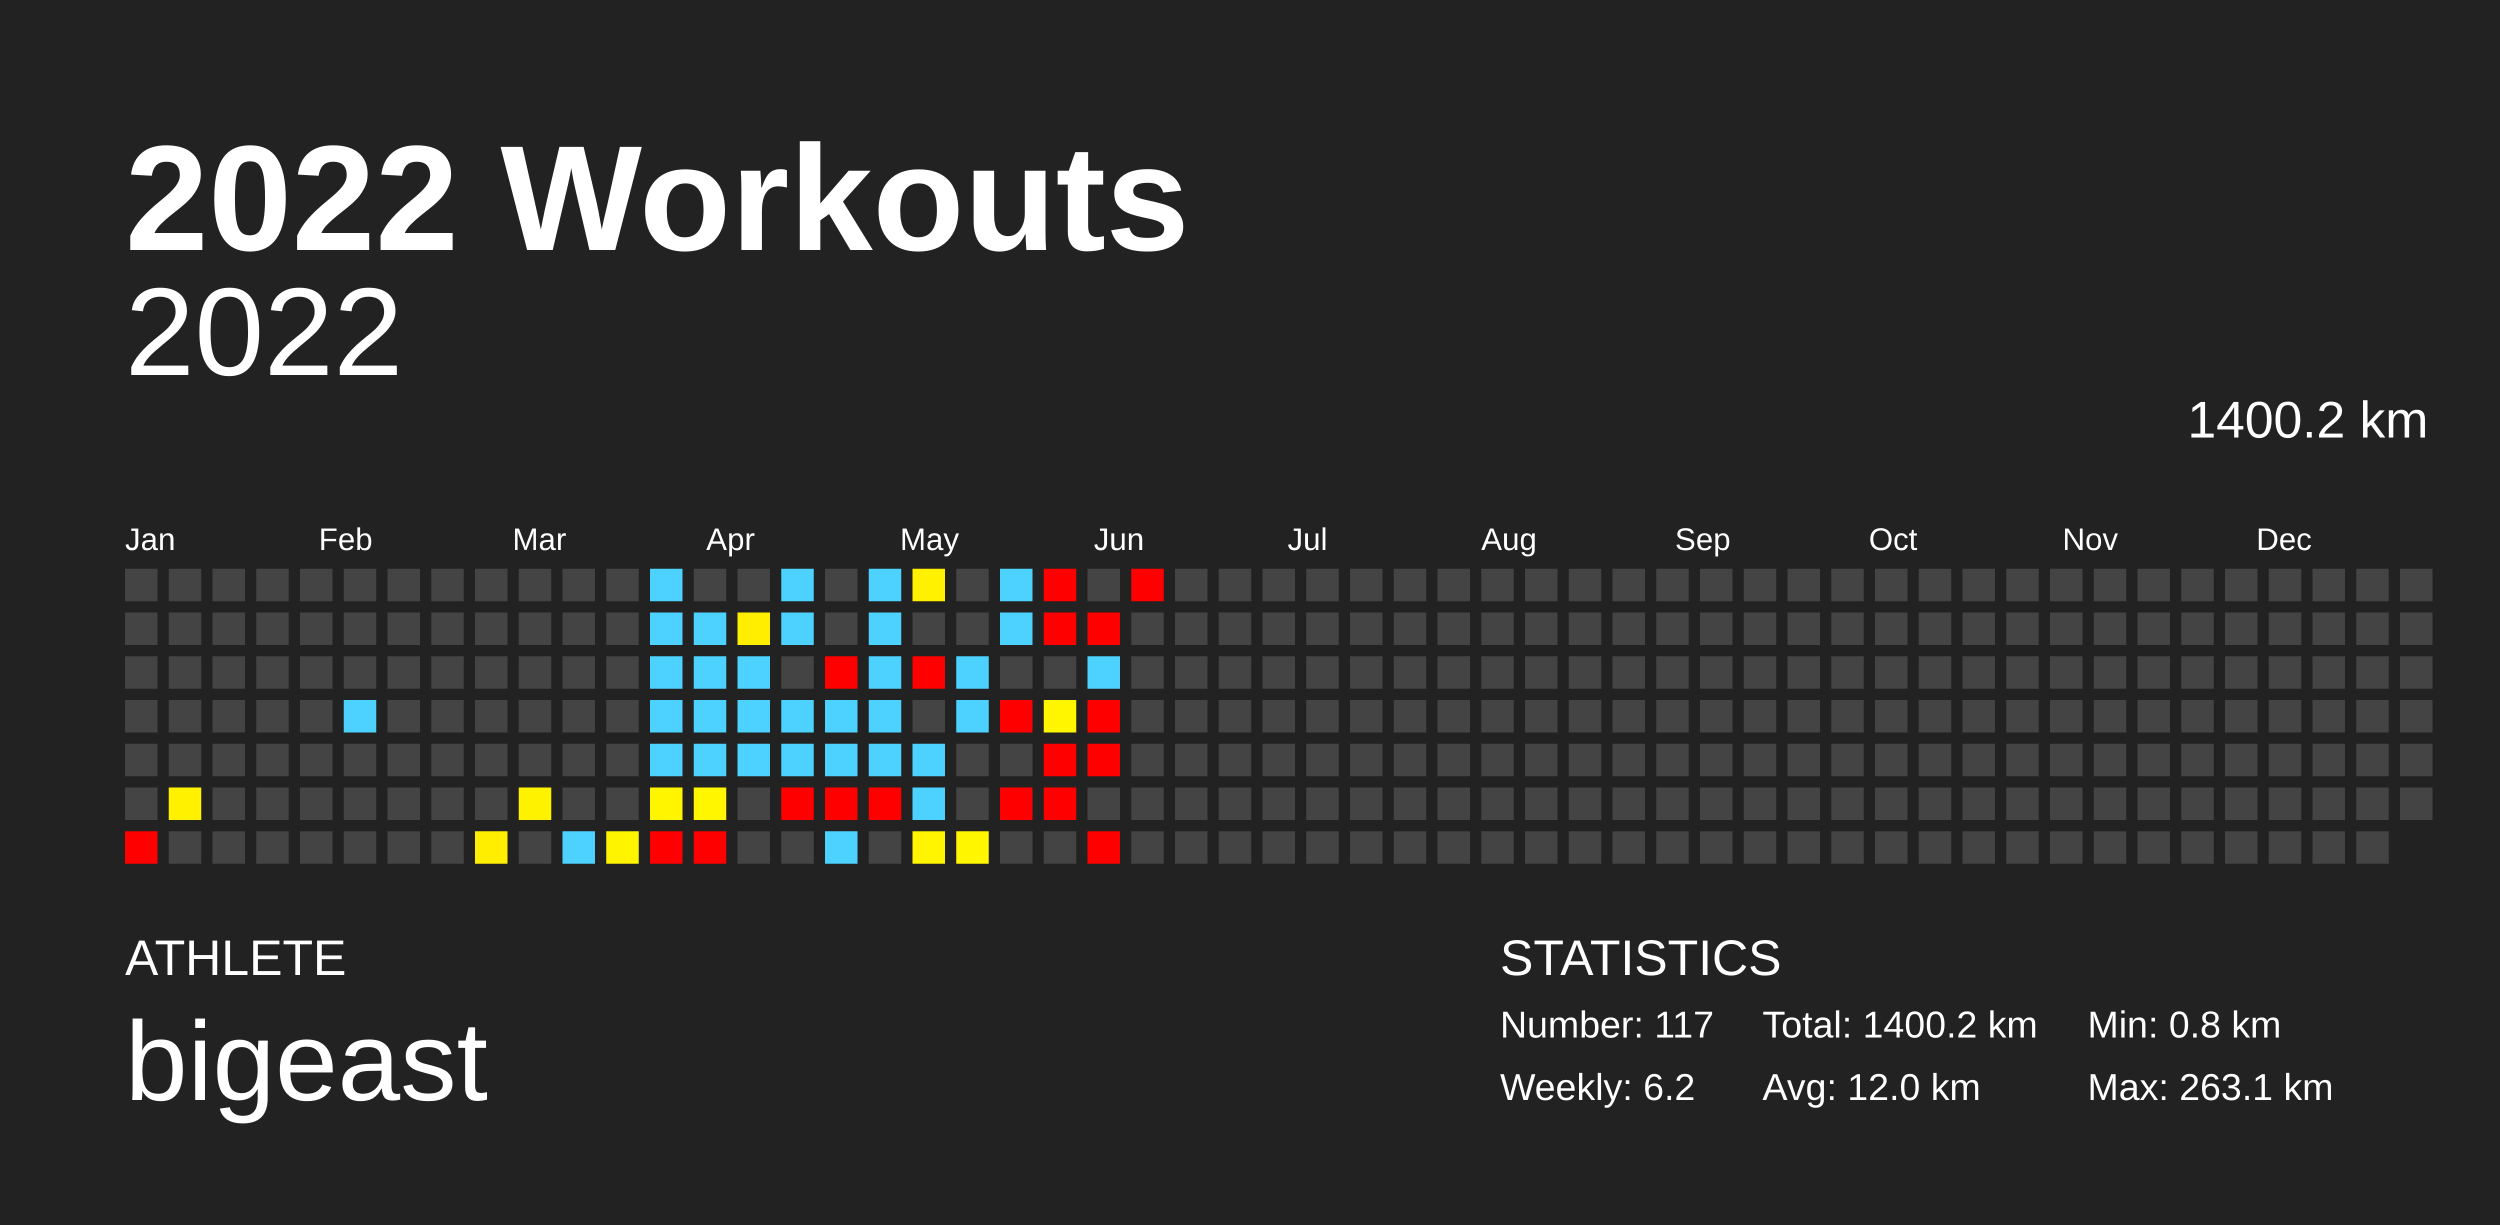
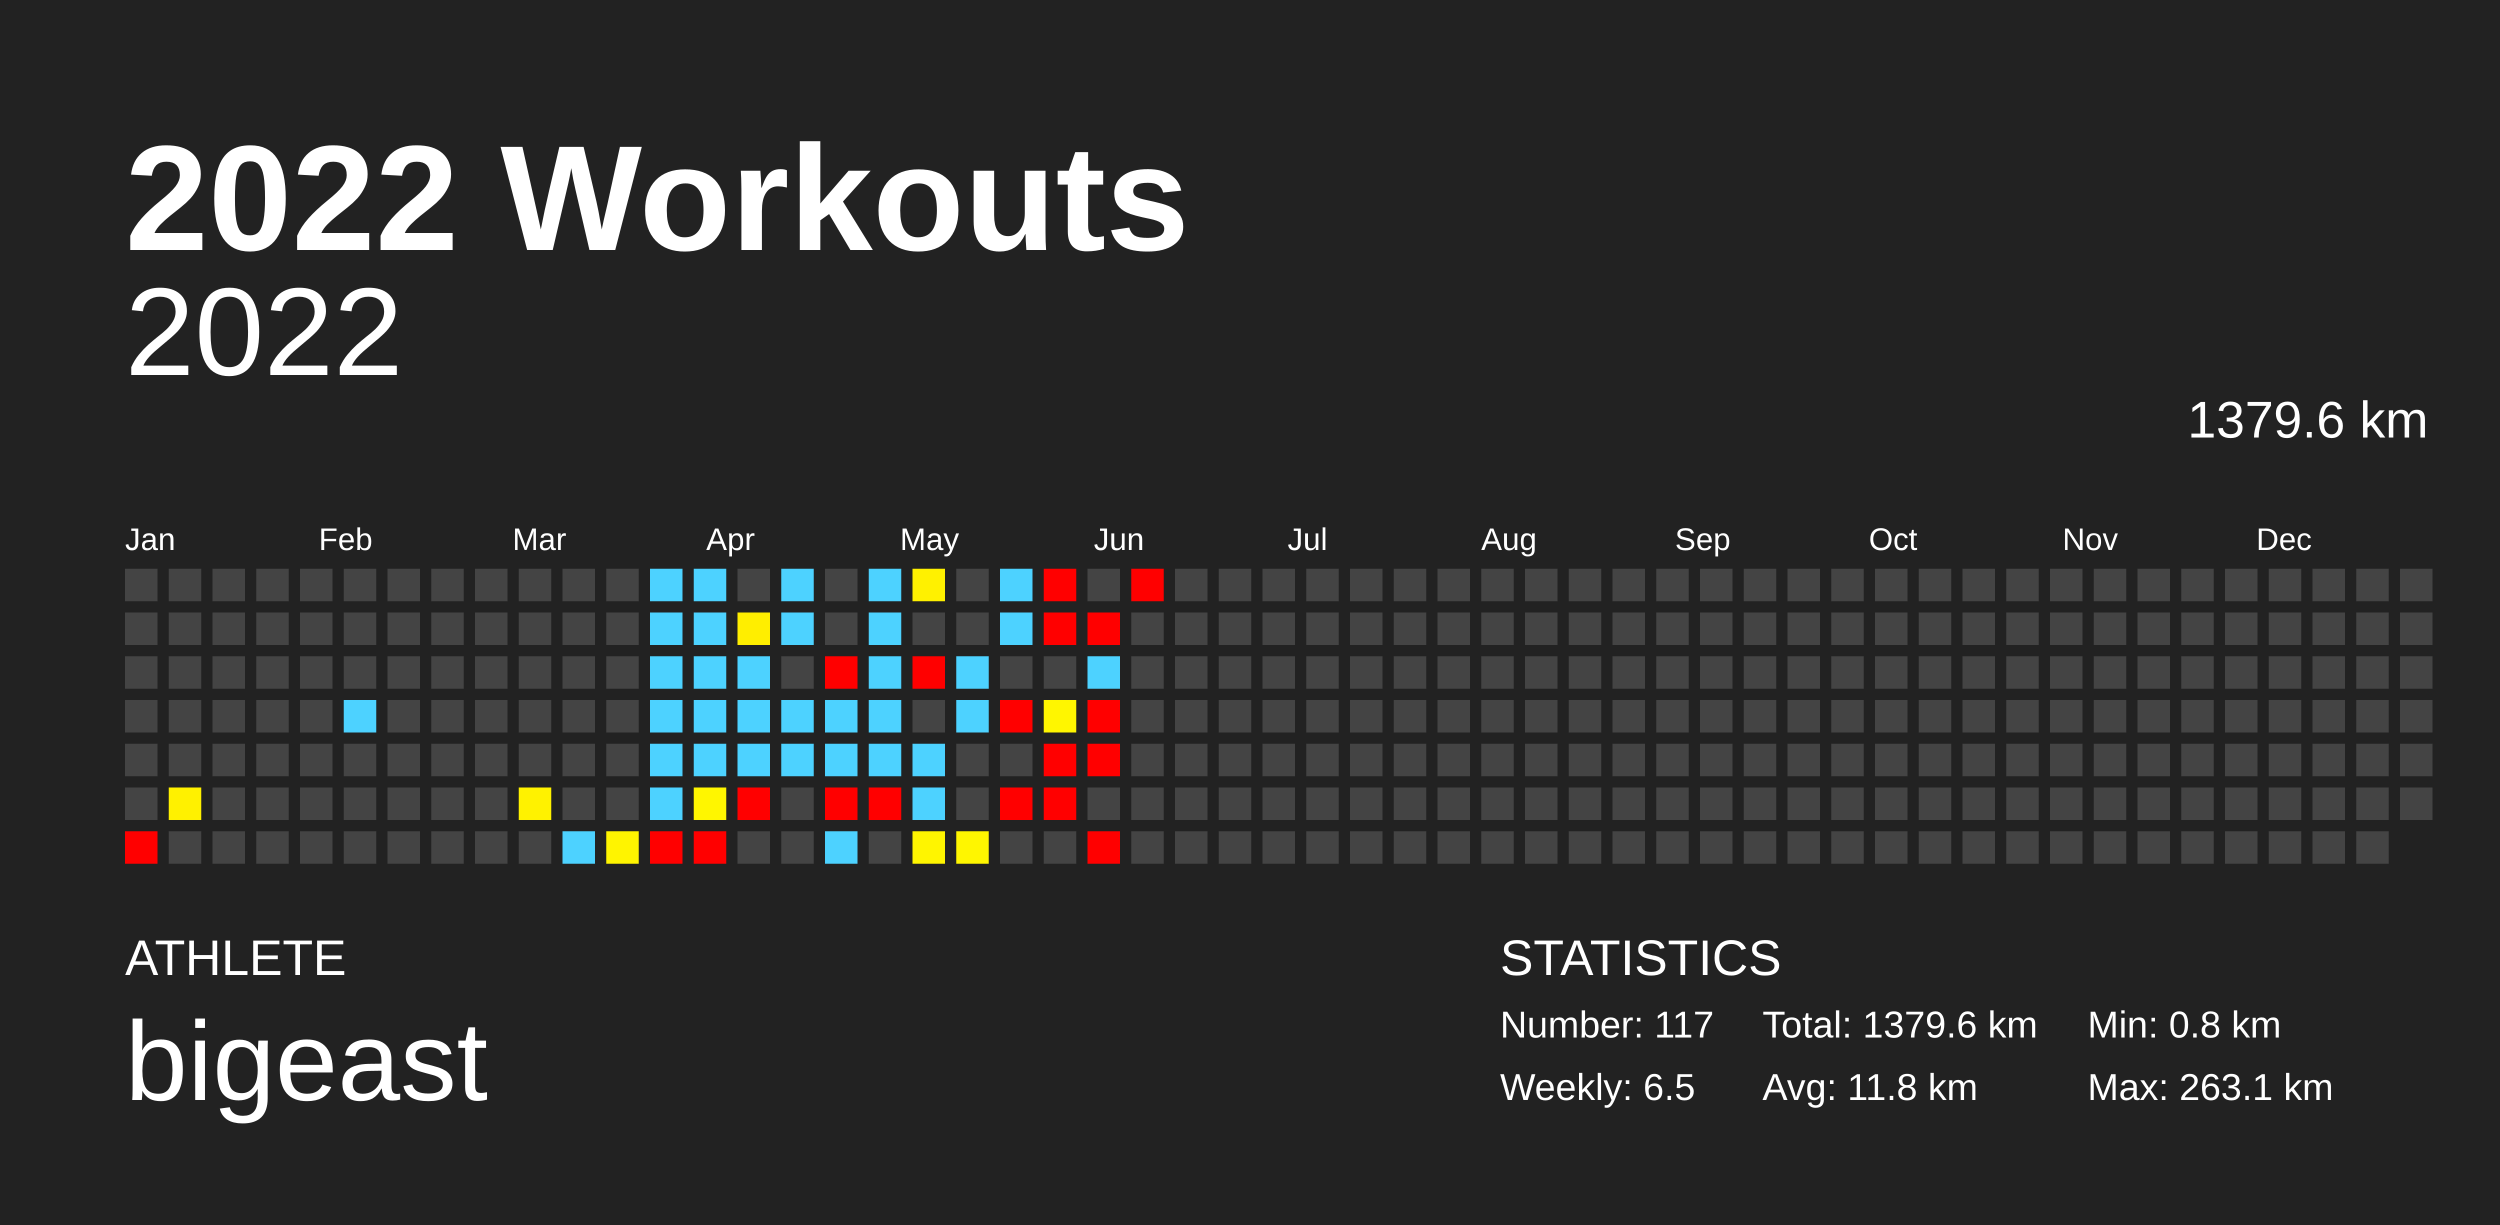
<svg xmlns="http://www.w3.org/2000/svg" baseProfile="full" height="98mm" version="1.1" viewBox="0,0,200,98" width="200mm">
  <defs />
  <rect fill="#222222" height="98" width="200" x="0" y="0" />
  <text fill="#FFFFFF" style="font-size:12px; font-family:Arial; font-weight:bold;" x="10" y="20">2022 Workouts</text>
  <text fill="#FFFFFF" style="font-size:4px; font-family:Arial" x="10" y="78">ATHLETE</text>
  <text fill="#FFFFFF" style="font-size:9px; font-family:Arial" x="10" y="88">bigeast</text>
  <text fill="#FFFFFF" style="font-size:4px; font-family:Arial" x="120" y="78">STATISTICS</text>
  <text fill="#FFFFFF" style="font-size:3px; font-family:Arial" x="120" y="83">Number: 117</text>
-   <text fill="#FFFFFF" style="font-size:3px; font-family:Arial" x="120" y="88">Weekly: 6.2</text>
-   <text fill="#FFFFFF" style="font-size:3px; font-family:Arial" x="141" y="83">Total: 1400.2 km</text>
-   <text fill="#FFFFFF" style="font-size:3px; font-family:Arial" x="141" y="88">Avg: 12.0 km</text>
+   <text fill="#FFFFFF" style="font-size:3px; font-family:Arial" x="120" y="88">Weekly: 6.5</text>
+   <text fill="#FFFFFF" style="font-size:3px; font-family:Arial" x="141" y="83">Total: 1379.6 km</text>
+   <text fill="#FFFFFF" style="font-size:3px; font-family:Arial" x="141" y="88">Avg: 11.8 km</text>
  <text fill="#FFFFFF" style="font-size:3px; font-family:Arial" x="167" y="83">Min: 0.8 km</text>
  <text fill="#FFFFFF" style="font-size:3px; font-family:Arial" x="167" y="88">Max: 263.1 km</text>
  <text alignment-baseline="hanging" fill="#FFFFFF" style="font-size:10.0px; font-family:Arial;" x="10" y="30">2022</text>
-   <text alignment-baseline="hanging" fill="#FFFFFF" style="font-size:4.125px; font-family:Arial;" x="175" y="35">1400.2 km</text>
+   <text alignment-baseline="hanging" fill="#FFFFFF" style="font-size:4.125px; font-family:Arial;" x="175" y="35">1379.6 km</text>
  <text fill="#FFFFFF" style="font-size:2.5px; font-family:Arial" x="10.0" y="44">Jan</text>
  <text fill="#FFFFFF" style="font-size:2.5px; font-family:Arial" x="25.5" y="44">Feb</text>
  <text fill="#FFFFFF" style="font-size:2.5px; font-family:Arial" x="41.0" y="44">Mar</text>
  <text fill="#FFFFFF" style="font-size:2.5px; font-family:Arial" x="56.5" y="44">Apr</text>
  <text fill="#FFFFFF" style="font-size:2.5px; font-family:Arial" x="72.0" y="44">May</text>
  <text fill="#FFFFFF" style="font-size:2.5px; font-family:Arial" x="87.5" y="44">Jun</text>
  <text fill="#FFFFFF" style="font-size:2.5px; font-family:Arial" x="103.0" y="44">Jul</text>
  <text fill="#FFFFFF" style="font-size:2.5px; font-family:Arial" x="118.5" y="44">Aug</text>
  <text fill="#FFFFFF" style="font-size:2.5px; font-family:Arial" x="134.0" y="44">Sep</text>
  <text fill="#FFFFFF" style="font-size:2.5px; font-family:Arial" x="149.5" y="44">Oct</text>
  <text fill="#FFFFFF" style="font-size:2.5px; font-family:Arial" x="165.0" y="44">Nov</text>
  <text fill="#FFFFFF" style="font-size:2.5px; font-family:Arial" x="180.5" y="44">Dec</text>
  <rect fill="#444444" height="2.6" width="2.6" x="10.0" y="45.5" />
  <rect fill="#444444" height="2.6" width="2.6" x="10.0" y="49.0" />
  <rect fill="#444444" height="2.6" width="2.6" x="10.0" y="52.5" />
  <rect fill="#444444" height="2.6" width="2.6" x="10.0" y="56.0" />
  <rect fill="#444444" height="2.6" width="2.6" x="10.0" y="59.5" />
  <rect fill="#444444" height="2.6" width="2.6" x="10.0" y="63.0" />
  <rect fill="red" height="2.6" width="2.6" x="10.0" y="66.5" />
  <rect fill="#444444" height="2.6" width="2.6" x="13.5" y="45.5" />
  <rect fill="#444444" height="2.6" width="2.6" x="13.5" y="49.0" />
  <rect fill="#444444" height="2.6" width="2.6" x="13.5" y="52.5" />
  <rect fill="#444444" height="2.6" width="2.6" x="13.5" y="56.0" />
  <rect fill="#444444" height="2.6" width="2.6" x="13.5" y="59.5" />
  <rect fill="#fff100" height="2.6" width="2.6" x="13.5" y="63.0" />
  <rect fill="#444444" height="2.6" width="2.6" x="13.5" y="66.5" />
  <rect fill="#444444" height="2.6" width="2.6" x="17.0" y="45.5" />
  <rect fill="#444444" height="2.6" width="2.6" x="17.0" y="49.0" />
  <rect fill="#444444" height="2.6" width="2.6" x="17.0" y="52.5" />
  <rect fill="#444444" height="2.6" width="2.6" x="17.0" y="56.0" />
  <rect fill="#444444" height="2.6" width="2.6" x="17.0" y="59.5" />
  <rect fill="#444444" height="2.6" width="2.6" x="17.0" y="63.0" />
  <rect fill="#444444" height="2.6" width="2.6" x="17.0" y="66.5" />
  <rect fill="#444444" height="2.6" width="2.6" x="20.5" y="45.5" />
  <rect fill="#444444" height="2.6" width="2.6" x="20.5" y="49.0" />
  <rect fill="#444444" height="2.6" width="2.6" x="20.5" y="52.5" />
  <rect fill="#444444" height="2.6" width="2.6" x="20.5" y="56.0" />
  <rect fill="#444444" height="2.6" width="2.6" x="20.5" y="59.5" />
  <rect fill="#444444" height="2.6" width="2.6" x="20.5" y="63.0" />
  <rect fill="#444444" height="2.6" width="2.6" x="20.5" y="66.5" />
  <rect fill="#444444" height="2.6" width="2.6" x="24.0" y="45.5" />
  <rect fill="#444444" height="2.6" width="2.6" x="24.0" y="49.0" />
  <rect fill="#444444" height="2.6" width="2.6" x="24.0" y="52.5" />
  <rect fill="#444444" height="2.6" width="2.6" x="24.0" y="56.0" />
  <rect fill="#444444" height="2.6" width="2.6" x="24.0" y="59.5" />
  <rect fill="#444444" height="2.6" width="2.6" x="24.0" y="63.0" />
  <rect fill="#444444" height="2.6" width="2.6" x="24.0" y="66.5" />
  <rect fill="#444444" height="2.6" width="2.6" x="27.5" y="45.5" />
  <rect fill="#444444" height="2.6" width="2.6" x="27.5" y="49.0" />
  <rect fill="#444444" height="2.6" width="2.6" x="27.5" y="52.5" />
  <rect fill="#4dd2ff" height="2.6" width="2.6" x="27.5" y="56.0" />
  <rect fill="#444444" height="2.6" width="2.6" x="27.5" y="59.5" />
  <rect fill="#444444" height="2.6" width="2.6" x="27.5" y="63.0" />
  <rect fill="#444444" height="2.6" width="2.6" x="27.5" y="66.5" />
  <rect fill="#444444" height="2.6" width="2.6" x="31.0" y="45.5" />
  <rect fill="#444444" height="2.6" width="2.6" x="31.0" y="49.0" />
  <rect fill="#444444" height="2.6" width="2.6" x="31.0" y="52.5" />
  <rect fill="#444444" height="2.6" width="2.6" x="31.0" y="56.0" />
  <rect fill="#444444" height="2.6" width="2.6" x="31.0" y="59.5" />
  <rect fill="#444444" height="2.6" width="2.6" x="31.0" y="63.0" />
  <rect fill="#444444" height="2.6" width="2.6" x="31.0" y="66.5" />
  <rect fill="#444444" height="2.6" width="2.6" x="34.5" y="45.5" />
  <rect fill="#444444" height="2.6" width="2.6" x="34.5" y="49.0" />
  <rect fill="#444444" height="2.6" width="2.6" x="34.5" y="52.5" />
  <rect fill="#444444" height="2.6" width="2.6" x="34.5" y="56.0" />
  <rect fill="#444444" height="2.6" width="2.6" x="34.5" y="59.5" />
  <rect fill="#444444" height="2.6" width="2.6" x="34.5" y="63.0" />
  <rect fill="#444444" height="2.6" width="2.6" x="34.5" y="66.5" />
  <rect fill="#444444" height="2.6" width="2.6" x="38.0" y="45.5" />
  <rect fill="#444444" height="2.6" width="2.6" x="38.0" y="49.0" />
  <rect fill="#444444" height="2.6" width="2.6" x="38.0" y="52.5" />
  <rect fill="#444444" height="2.6" width="2.6" x="38.0" y="56.0" />
  <rect fill="#444444" height="2.6" width="2.6" x="38.0" y="59.5" />
  <rect fill="#444444" height="2.6" width="2.6" x="38.0" y="63.0" />
-   <rect fill="#ffee00" height="2.6" width="2.6" x="38.0" y="66.5" />
+   <rect fill="#444444" height="2.6" width="2.6" x="38.0" y="66.5" />
  <rect fill="#444444" height="2.6" width="2.6" x="41.5" y="45.5" />
  <rect fill="#444444" height="2.6" width="2.6" x="41.5" y="49.0" />
  <rect fill="#444444" height="2.6" width="2.6" x="41.5" y="52.5" />
  <rect fill="#444444" height="2.6" width="2.6" x="41.5" y="56.0" />
  <rect fill="#444444" height="2.6" width="2.6" x="41.5" y="59.5" />
  <rect fill="#fff200" height="2.6" width="2.6" x="41.5" y="63.0" />
  <rect fill="#444444" height="2.6" width="2.6" x="41.5" y="66.5" />
  <rect fill="#444444" height="2.6" width="2.6" x="45.0" y="45.5" />
  <rect fill="#444444" height="2.6" width="2.6" x="45.0" y="49.0" />
  <rect fill="#444444" height="2.6" width="2.6" x="45.0" y="52.5" />
  <rect fill="#444444" height="2.6" width="2.6" x="45.0" y="56.0" />
  <rect fill="#444444" height="2.6" width="2.6" x="45.0" y="59.5" />
  <rect fill="#444444" height="2.6" width="2.6" x="45.0" y="63.0" />
  <rect fill="#4dd2ff" height="2.6" width="2.6" x="45.0" y="66.5" />
  <rect fill="#444444" height="2.6" width="2.6" x="48.5" y="45.5" />
  <rect fill="#444444" height="2.6" width="2.6" x="48.5" y="49.0" />
  <rect fill="#444444" height="2.6" width="2.6" x="48.5" y="52.5" />
  <rect fill="#444444" height="2.6" width="2.6" x="48.5" y="56.0" />
  <rect fill="#444444" height="2.6" width="2.6" x="48.5" y="59.5" />
  <rect fill="#444444" height="2.6" width="2.6" x="48.5" y="63.0" />
  <rect fill="#fff400" height="2.6" width="2.6" x="48.5" y="66.5" />
  <rect fill="#4dd2ff" height="2.6" width="2.6" x="52.0" y="45.5" />
  <rect fill="#4dd2ff" height="2.6" width="2.6" x="52.0" y="49.0" />
  <rect fill="#4dd2ff" height="2.6" width="2.6" x="52.0" y="52.5" />
  <rect fill="#4dd2ff" height="2.6" width="2.6" x="52.0" y="56.0" />
  <rect fill="#4dd2ff" height="2.6" width="2.6" x="52.0" y="59.5" />
-   <rect fill="#fff500" height="2.6" width="2.6" x="52.0" y="63.0" />
+   <rect fill="#4dd2ff" height="2.6" width="2.6" x="52.0" y="63.0" />
  <rect fill="red" height="2.6" width="2.6" x="52.0" y="66.5" />
-   <rect fill="#444444" height="2.6" width="2.6" x="55.5" y="45.5" />
+   <rect fill="#4dd2ff" height="2.6" width="2.6" x="55.5" y="45.5" />
  <rect fill="#4dd2ff" height="2.6" width="2.6" x="55.5" y="49.0" />
  <rect fill="#4dd2ff" height="2.6" width="2.6" x="55.5" y="52.5" />
  <rect fill="#4dd2ff" height="2.6" width="2.6" x="55.5" y="56.0" />
  <rect fill="#4dd2ff" height="2.6" width="2.6" x="55.5" y="59.5" />
  <rect fill="#fff600" height="2.6" width="2.6" x="55.5" y="63.0" />
  <rect fill="red" height="2.6" width="2.6" x="55.5" y="66.5" />
  <rect fill="#444444" height="2.6" width="2.6" x="59.0" y="45.5" />
  <rect fill="#ffee00" height="2.6" width="2.6" x="59.0" y="49.0" />
  <rect fill="#4dd2ff" height="2.6" width="2.6" x="59.0" y="52.5" />
  <rect fill="#4dd2ff" height="2.6" width="2.6" x="59.0" y="56.0" />
  <rect fill="#4dd2ff" height="2.6" width="2.6" x="59.0" y="59.5" />
-   <rect fill="#444444" height="2.6" width="2.6" x="59.0" y="63.0" />
+   <rect fill="red" height="2.6" width="2.6" x="59.0" y="63.0" />
  <rect fill="#444444" height="2.6" width="2.6" x="59.0" y="66.5" />
  <rect fill="#4dd2ff" height="2.6" width="2.6" x="62.5" y="45.5" />
  <rect fill="#4dd2ff" height="2.6" width="2.6" x="62.5" y="49.0" />
  <rect fill="#444444" height="2.6" width="2.6" x="62.5" y="52.5" />
  <rect fill="#4dd2ff" height="2.6" width="2.6" x="62.5" y="56.0" />
  <rect fill="#4dd2ff" height="2.6" width="2.6" x="62.5" y="59.5" />
-   <rect fill="red" height="2.6" width="2.6" x="62.5" y="63.0" />
+   <rect fill="#444444" height="2.6" width="2.6" x="62.5" y="63.0" />
  <rect fill="#444444" height="2.6" width="2.6" x="62.5" y="66.5" />
  <rect fill="#444444" height="2.6" width="2.6" x="66.0" y="45.5" />
  <rect fill="#444444" height="2.6" width="2.6" x="66.0" y="49.0" />
  <rect fill="red" height="2.6" width="2.6" x="66.0" y="52.5" />
  <rect fill="#4dd2ff" height="2.6" width="2.6" x="66.0" y="56.0" />
  <rect fill="#4dd2ff" height="2.6" width="2.6" x="66.0" y="59.5" />
  <rect fill="red" height="2.6" width="2.6" x="66.0" y="63.0" />
  <rect fill="#4dd2ff" height="2.6" width="2.6" x="66.0" y="66.5" />
  <rect fill="#4dd2ff" height="2.6" width="2.6" x="69.5" y="45.5" />
  <rect fill="#4dd2ff" height="2.6" width="2.6" x="69.5" y="49.0" />
  <rect fill="#4dd2ff" height="2.6" width="2.6" x="69.5" y="52.5" />
  <rect fill="#4dd2ff" height="2.6" width="2.6" x="69.5" y="56.0" />
  <rect fill="#4dd2ff" height="2.6" width="2.6" x="69.5" y="59.5" />
  <rect fill="red" height="2.6" width="2.6" x="69.5" y="63.0" />
  <rect fill="#444444" height="2.6" width="2.6" x="69.5" y="66.5" />
  <rect fill="#fff100" height="2.6" width="2.6" x="73.0" y="45.5" />
  <rect fill="#444444" height="2.6" width="2.6" x="73.0" y="49.0" />
  <rect fill="red" height="2.6" width="2.6" x="73.0" y="52.5" />
  <rect fill="#444444" height="2.6" width="2.6" x="73.0" y="56.0" />
  <rect fill="#4dd2ff" height="2.6" width="2.6" x="73.0" y="59.5" />
  <rect fill="#4dd2ff" height="2.6" width="2.6" x="73.0" y="63.0" />
  <rect fill="#fff500" height="2.6" width="2.6" x="73.0" y="66.5" />
  <rect fill="#444444" height="2.6" width="2.6" x="76.5" y="45.5" />
  <rect fill="#444444" height="2.6" width="2.6" x="76.5" y="49.0" />
  <rect fill="#4dd2ff" height="2.6" width="2.6" x="76.5" y="52.5" />
  <rect fill="#4dd2ff" height="2.6" width="2.6" x="76.5" y="56.0" />
  <rect fill="#444444" height="2.6" width="2.6" x="76.5" y="59.5" />
  <rect fill="#444444" height="2.6" width="2.6" x="76.5" y="63.0" />
  <rect fill="#fff600" height="2.6" width="2.6" x="76.5" y="66.5" />
  <rect fill="#4dd2ff" height="2.6" width="2.6" x="80.0" y="45.5" />
  <rect fill="#4dd2ff" height="2.6" width="2.6" x="80.0" y="49.0" />
  <rect fill="#444444" height="2.6" width="2.6" x="80.0" y="52.5" />
  <rect fill="red" height="2.6" width="2.6" x="80.0" y="56.0" />
  <rect fill="#444444" height="2.6" width="2.6" x="80.0" y="59.5" />
  <rect fill="red" height="2.6" width="2.6" x="80.0" y="63.0" />
  <rect fill="#444444" height="2.6" width="2.6" x="80.0" y="66.5" />
  <rect fill="red" height="2.6" width="2.6" x="83.5" y="45.5" />
  <rect fill="red" height="2.6" width="2.6" x="83.5" y="49.0" />
  <rect fill="#444444" height="2.6" width="2.6" x="83.5" y="52.5" />
  <rect fill="#fff600" height="2.6" width="2.6" x="83.5" y="56.0" />
  <rect fill="red" height="2.6" width="2.6" x="83.5" y="59.5" />
  <rect fill="red" height="2.6" width="2.6" x="83.5" y="63.0" />
  <rect fill="#444444" height="2.6" width="2.6" x="83.5" y="66.5" />
  <rect fill="#444444" height="2.6" width="2.6" x="87.0" y="45.5" />
  <rect fill="red" height="2.6" width="2.6" x="87.0" y="49.0" />
  <rect fill="#4dd2ff" height="2.6" width="2.6" x="87.0" y="52.5" />
  <rect fill="red" height="2.6" width="2.6" x="87.0" y="56.0" />
  <rect fill="red" height="2.6" width="2.6" x="87.0" y="59.5" />
  <rect fill="#444444" height="2.6" width="2.6" x="87.0" y="63.0" />
  <rect fill="red" height="2.6" width="2.6" x="87.0" y="66.5" />
  <rect fill="red" height="2.6" width="2.6" x="90.5" y="45.5" />
  <rect fill="#444444" height="2.6" width="2.6" x="90.5" y="49.0" />
  <rect fill="#444444" height="2.6" width="2.6" x="90.5" y="52.5" />
  <rect fill="#444444" height="2.6" width="2.6" x="90.5" y="56.0" />
  <rect fill="#444444" height="2.6" width="2.6" x="90.5" y="59.5" />
  <rect fill="#444444" height="2.6" width="2.6" x="90.5" y="63.0" />
  <rect fill="#444444" height="2.6" width="2.6" x="90.5" y="66.5" />
  <rect fill="#444444" height="2.6" width="2.6" x="94.0" y="45.5" />
  <rect fill="#444444" height="2.6" width="2.6" x="94.0" y="49.0" />
  <rect fill="#444444" height="2.6" width="2.6" x="94.0" y="52.5" />
  <rect fill="#444444" height="2.6" width="2.6" x="94.0" y="56.0" />
  <rect fill="#444444" height="2.6" width="2.6" x="94.0" y="59.5" />
  <rect fill="#444444" height="2.6" width="2.6" x="94.0" y="63.0" />
  <rect fill="#444444" height="2.6" width="2.6" x="94.0" y="66.5" />
  <rect fill="#444444" height="2.6" width="2.6" x="97.5" y="45.5" />
  <rect fill="#444444" height="2.6" width="2.6" x="97.5" y="49.0" />
  <rect fill="#444444" height="2.6" width="2.6" x="97.5" y="52.5" />
  <rect fill="#444444" height="2.6" width="2.6" x="97.5" y="56.0" />
  <rect fill="#444444" height="2.6" width="2.6" x="97.5" y="59.5" />
  <rect fill="#444444" height="2.6" width="2.6" x="97.5" y="63.0" />
  <rect fill="#444444" height="2.6" width="2.6" x="97.5" y="66.5" />
  <rect fill="#444444" height="2.6" width="2.6" x="101.0" y="45.5" />
  <rect fill="#444444" height="2.6" width="2.6" x="101.0" y="49.0" />
  <rect fill="#444444" height="2.6" width="2.6" x="101.0" y="52.5" />
  <rect fill="#444444" height="2.6" width="2.6" x="101.0" y="56.0" />
  <rect fill="#444444" height="2.6" width="2.6" x="101.0" y="59.5" />
  <rect fill="#444444" height="2.6" width="2.6" x="101.0" y="63.0" />
  <rect fill="#444444" height="2.6" width="2.6" x="101.0" y="66.5" />
  <rect fill="#444444" height="2.6" width="2.6" x="104.5" y="45.5" />
  <rect fill="#444444" height="2.6" width="2.6" x="104.5" y="49.0" />
  <rect fill="#444444" height="2.6" width="2.6" x="104.5" y="52.5" />
  <rect fill="#444444" height="2.6" width="2.6" x="104.5" y="56.0" />
  <rect fill="#444444" height="2.6" width="2.6" x="104.5" y="59.5" />
  <rect fill="#444444" height="2.6" width="2.6" x="104.5" y="63.0" />
  <rect fill="#444444" height="2.6" width="2.6" x="104.5" y="66.5" />
  <rect fill="#444444" height="2.6" width="2.6" x="108.0" y="45.5" />
  <rect fill="#444444" height="2.6" width="2.6" x="108.0" y="49.0" />
  <rect fill="#444444" height="2.6" width="2.6" x="108.0" y="52.5" />
  <rect fill="#444444" height="2.6" width="2.6" x="108.0" y="56.0" />
  <rect fill="#444444" height="2.6" width="2.6" x="108.0" y="59.5" />
  <rect fill="#444444" height="2.6" width="2.6" x="108.0" y="63.0" />
  <rect fill="#444444" height="2.6" width="2.6" x="108.0" y="66.5" />
  <rect fill="#444444" height="2.6" width="2.6" x="111.5" y="45.5" />
  <rect fill="#444444" height="2.6" width="2.6" x="111.5" y="49.0" />
  <rect fill="#444444" height="2.6" width="2.6" x="111.5" y="52.5" />
  <rect fill="#444444" height="2.6" width="2.6" x="111.5" y="56.0" />
  <rect fill="#444444" height="2.6" width="2.6" x="111.5" y="59.5" />
  <rect fill="#444444" height="2.6" width="2.6" x="111.5" y="63.0" />
  <rect fill="#444444" height="2.6" width="2.6" x="111.5" y="66.5" />
  <rect fill="#444444" height="2.6" width="2.6" x="115.0" y="45.5" />
  <rect fill="#444444" height="2.6" width="2.6" x="115.0" y="49.0" />
  <rect fill="#444444" height="2.6" width="2.6" x="115.0" y="52.5" />
  <rect fill="#444444" height="2.6" width="2.6" x="115.0" y="56.0" />
  <rect fill="#444444" height="2.6" width="2.6" x="115.0" y="59.5" />
  <rect fill="#444444" height="2.6" width="2.6" x="115.0" y="63.0" />
  <rect fill="#444444" height="2.6" width="2.6" x="115.0" y="66.5" />
  <rect fill="#444444" height="2.6" width="2.6" x="118.5" y="45.5" />
  <rect fill="#444444" height="2.6" width="2.6" x="118.5" y="49.0" />
  <rect fill="#444444" height="2.6" width="2.6" x="118.5" y="52.5" />
  <rect fill="#444444" height="2.6" width="2.6" x="118.5" y="56.0" />
  <rect fill="#444444" height="2.6" width="2.6" x="118.5" y="59.5" />
  <rect fill="#444444" height="2.6" width="2.6" x="118.5" y="63.0" />
  <rect fill="#444444" height="2.6" width="2.6" x="118.5" y="66.5" />
  <rect fill="#444444" height="2.6" width="2.6" x="122.0" y="45.5" />
  <rect fill="#444444" height="2.6" width="2.6" x="122.0" y="49.0" />
  <rect fill="#444444" height="2.6" width="2.6" x="122.0" y="52.5" />
  <rect fill="#444444" height="2.6" width="2.6" x="122.0" y="56.0" />
  <rect fill="#444444" height="2.6" width="2.6" x="122.0" y="59.5" />
  <rect fill="#444444" height="2.6" width="2.6" x="122.0" y="63.0" />
  <rect fill="#444444" height="2.6" width="2.6" x="122.0" y="66.5" />
  <rect fill="#444444" height="2.6" width="2.6" x="125.5" y="45.5" />
  <rect fill="#444444" height="2.6" width="2.6" x="125.5" y="49.0" />
  <rect fill="#444444" height="2.6" width="2.6" x="125.5" y="52.5" />
  <rect fill="#444444" height="2.6" width="2.6" x="125.5" y="56.0" />
  <rect fill="#444444" height="2.6" width="2.6" x="125.5" y="59.5" />
  <rect fill="#444444" height="2.6" width="2.6" x="125.5" y="63.0" />
  <rect fill="#444444" height="2.6" width="2.6" x="125.5" y="66.5" />
  <rect fill="#444444" height="2.6" width="2.6" x="129.0" y="45.5" />
  <rect fill="#444444" height="2.6" width="2.6" x="129.0" y="49.0" />
  <rect fill="#444444" height="2.6" width="2.6" x="129.0" y="52.5" />
  <rect fill="#444444" height="2.6" width="2.6" x="129.0" y="56.0" />
  <rect fill="#444444" height="2.6" width="2.6" x="129.0" y="59.5" />
  <rect fill="#444444" height="2.6" width="2.6" x="129.0" y="63.0" />
  <rect fill="#444444" height="2.6" width="2.6" x="129.0" y="66.5" />
  <rect fill="#444444" height="2.6" width="2.6" x="132.5" y="45.5" />
  <rect fill="#444444" height="2.6" width="2.6" x="132.5" y="49.0" />
  <rect fill="#444444" height="2.6" width="2.6" x="132.5" y="52.5" />
  <rect fill="#444444" height="2.6" width="2.6" x="132.5" y="56.0" />
  <rect fill="#444444" height="2.6" width="2.6" x="132.5" y="59.5" />
  <rect fill="#444444" height="2.6" width="2.6" x="132.5" y="63.0" />
  <rect fill="#444444" height="2.6" width="2.6" x="132.5" y="66.5" />
  <rect fill="#444444" height="2.6" width="2.6" x="136.0" y="45.5" />
  <rect fill="#444444" height="2.6" width="2.6" x="136.0" y="49.0" />
  <rect fill="#444444" height="2.6" width="2.6" x="136.0" y="52.5" />
  <rect fill="#444444" height="2.6" width="2.6" x="136.0" y="56.0" />
  <rect fill="#444444" height="2.6" width="2.6" x="136.0" y="59.5" />
  <rect fill="#444444" height="2.6" width="2.6" x="136.0" y="63.0" />
  <rect fill="#444444" height="2.6" width="2.6" x="136.0" y="66.5" />
  <rect fill="#444444" height="2.6" width="2.6" x="139.5" y="45.5" />
  <rect fill="#444444" height="2.6" width="2.6" x="139.5" y="49.0" />
  <rect fill="#444444" height="2.6" width="2.6" x="139.5" y="52.5" />
  <rect fill="#444444" height="2.6" width="2.6" x="139.5" y="56.0" />
  <rect fill="#444444" height="2.6" width="2.6" x="139.5" y="59.5" />
  <rect fill="#444444" height="2.6" width="2.6" x="139.5" y="63.0" />
  <rect fill="#444444" height="2.6" width="2.6" x="139.5" y="66.5" />
  <rect fill="#444444" height="2.6" width="2.6" x="143.0" y="45.5" />
  <rect fill="#444444" height="2.6" width="2.6" x="143.0" y="49.0" />
  <rect fill="#444444" height="2.6" width="2.6" x="143.0" y="52.5" />
  <rect fill="#444444" height="2.6" width="2.6" x="143.0" y="56.0" />
  <rect fill="#444444" height="2.6" width="2.6" x="143.0" y="59.5" />
  <rect fill="#444444" height="2.6" width="2.6" x="143.0" y="63.0" />
  <rect fill="#444444" height="2.6" width="2.6" x="143.0" y="66.5" />
  <rect fill="#444444" height="2.6" width="2.6" x="146.5" y="45.5" />
  <rect fill="#444444" height="2.6" width="2.6" x="146.5" y="49.0" />
  <rect fill="#444444" height="2.6" width="2.6" x="146.5" y="52.5" />
  <rect fill="#444444" height="2.6" width="2.6" x="146.5" y="56.0" />
  <rect fill="#444444" height="2.6" width="2.6" x="146.5" y="59.5" />
  <rect fill="#444444" height="2.6" width="2.6" x="146.5" y="63.0" />
  <rect fill="#444444" height="2.6" width="2.6" x="146.5" y="66.5" />
  <rect fill="#444444" height="2.6" width="2.6" x="150.0" y="45.5" />
  <rect fill="#444444" height="2.6" width="2.6" x="150.0" y="49.0" />
  <rect fill="#444444" height="2.6" width="2.6" x="150.0" y="52.5" />
  <rect fill="#444444" height="2.6" width="2.6" x="150.0" y="56.0" />
  <rect fill="#444444" height="2.6" width="2.6" x="150.0" y="59.5" />
  <rect fill="#444444" height="2.6" width="2.6" x="150.0" y="63.0" />
  <rect fill="#444444" height="2.6" width="2.6" x="150.0" y="66.5" />
  <rect fill="#444444" height="2.6" width="2.6" x="153.5" y="45.5" />
  <rect fill="#444444" height="2.6" width="2.6" x="153.5" y="49.0" />
  <rect fill="#444444" height="2.6" width="2.6" x="153.5" y="52.5" />
  <rect fill="#444444" height="2.6" width="2.6" x="153.5" y="56.0" />
  <rect fill="#444444" height="2.6" width="2.6" x="153.5" y="59.5" />
  <rect fill="#444444" height="2.6" width="2.6" x="153.5" y="63.0" />
  <rect fill="#444444" height="2.6" width="2.6" x="153.5" y="66.5" />
  <rect fill="#444444" height="2.6" width="2.6" x="157.0" y="45.5" />
  <rect fill="#444444" height="2.6" width="2.6" x="157.0" y="49.0" />
  <rect fill="#444444" height="2.6" width="2.6" x="157.0" y="52.5" />
  <rect fill="#444444" height="2.6" width="2.6" x="157.0" y="56.0" />
  <rect fill="#444444" height="2.6" width="2.6" x="157.0" y="59.5" />
  <rect fill="#444444" height="2.6" width="2.6" x="157.0" y="63.0" />
  <rect fill="#444444" height="2.6" width="2.6" x="157.0" y="66.5" />
  <rect fill="#444444" height="2.6" width="2.6" x="160.5" y="45.5" />
  <rect fill="#444444" height="2.6" width="2.6" x="160.5" y="49.0" />
  <rect fill="#444444" height="2.6" width="2.6" x="160.5" y="52.5" />
  <rect fill="#444444" height="2.6" width="2.6" x="160.5" y="56.0" />
  <rect fill="#444444" height="2.6" width="2.6" x="160.5" y="59.5" />
  <rect fill="#444444" height="2.6" width="2.6" x="160.5" y="63.0" />
  <rect fill="#444444" height="2.6" width="2.6" x="160.5" y="66.5" />
  <rect fill="#444444" height="2.6" width="2.6" x="164.0" y="45.5" />
  <rect fill="#444444" height="2.6" width="2.6" x="164.0" y="49.0" />
  <rect fill="#444444" height="2.6" width="2.6" x="164.0" y="52.5" />
  <rect fill="#444444" height="2.6" width="2.6" x="164.0" y="56.0" />
  <rect fill="#444444" height="2.6" width="2.6" x="164.0" y="59.5" />
  <rect fill="#444444" height="2.6" width="2.6" x="164.0" y="63.0" />
  <rect fill="#444444" height="2.6" width="2.6" x="164.0" y="66.5" />
  <rect fill="#444444" height="2.6" width="2.6" x="167.5" y="45.5" />
  <rect fill="#444444" height="2.6" width="2.6" x="167.5" y="49.0" />
  <rect fill="#444444" height="2.6" width="2.6" x="167.5" y="52.5" />
  <rect fill="#444444" height="2.6" width="2.6" x="167.5" y="56.0" />
  <rect fill="#444444" height="2.6" width="2.6" x="167.5" y="59.5" />
  <rect fill="#444444" height="2.6" width="2.6" x="167.5" y="63.0" />
  <rect fill="#444444" height="2.6" width="2.6" x="167.5" y="66.5" />
  <rect fill="#444444" height="2.6" width="2.6" x="171.0" y="45.5" />
  <rect fill="#444444" height="2.6" width="2.6" x="171.0" y="49.0" />
  <rect fill="#444444" height="2.6" width="2.6" x="171.0" y="52.5" />
  <rect fill="#444444" height="2.6" width="2.6" x="171.0" y="56.0" />
  <rect fill="#444444" height="2.6" width="2.6" x="171.0" y="59.5" />
  <rect fill="#444444" height="2.6" width="2.6" x="171.0" y="63.0" />
  <rect fill="#444444" height="2.6" width="2.6" x="171.0" y="66.5" />
  <rect fill="#444444" height="2.6" width="2.6" x="174.5" y="45.5" />
  <rect fill="#444444" height="2.6" width="2.6" x="174.5" y="49.0" />
  <rect fill="#444444" height="2.6" width="2.6" x="174.5" y="52.5" />
  <rect fill="#444444" height="2.6" width="2.6" x="174.5" y="56.0" />
  <rect fill="#444444" height="2.6" width="2.6" x="174.5" y="59.5" />
  <rect fill="#444444" height="2.6" width="2.6" x="174.5" y="63.0" />
  <rect fill="#444444" height="2.6" width="2.6" x="174.5" y="66.5" />
  <rect fill="#444444" height="2.6" width="2.6" x="178.0" y="45.5" />
  <rect fill="#444444" height="2.6" width="2.6" x="178.0" y="49.0" />
  <rect fill="#444444" height="2.6" width="2.6" x="178.0" y="52.5" />
  <rect fill="#444444" height="2.6" width="2.6" x="178.0" y="56.0" />
  <rect fill="#444444" height="2.6" width="2.6" x="178.0" y="59.5" />
  <rect fill="#444444" height="2.6" width="2.6" x="178.0" y="63.0" />
  <rect fill="#444444" height="2.6" width="2.6" x="178.0" y="66.5" />
  <rect fill="#444444" height="2.6" width="2.6" x="181.5" y="45.5" />
  <rect fill="#444444" height="2.6" width="2.6" x="181.5" y="49.0" />
  <rect fill="#444444" height="2.6" width="2.6" x="181.5" y="52.5" />
  <rect fill="#444444" height="2.6" width="2.6" x="181.5" y="56.0" />
  <rect fill="#444444" height="2.6" width="2.6" x="181.5" y="59.5" />
  <rect fill="#444444" height="2.6" width="2.6" x="181.5" y="63.0" />
  <rect fill="#444444" height="2.6" width="2.6" x="181.5" y="66.5" />
  <rect fill="#444444" height="2.6" width="2.6" x="185.0" y="45.5" />
  <rect fill="#444444" height="2.6" width="2.6" x="185.0" y="49.0" />
  <rect fill="#444444" height="2.6" width="2.6" x="185.0" y="52.5" />
  <rect fill="#444444" height="2.6" width="2.6" x="185.0" y="56.0" />
  <rect fill="#444444" height="2.6" width="2.6" x="185.0" y="59.5" />
  <rect fill="#444444" height="2.6" width="2.6" x="185.0" y="63.0" />
  <rect fill="#444444" height="2.6" width="2.6" x="185.0" y="66.5" />
  <rect fill="#444444" height="2.6" width="2.6" x="188.5" y="45.5" />
  <rect fill="#444444" height="2.6" width="2.6" x="188.5" y="49.0" />
  <rect fill="#444444" height="2.6" width="2.6" x="188.5" y="52.5" />
  <rect fill="#444444" height="2.6" width="2.6" x="188.5" y="56.0" />
  <rect fill="#444444" height="2.6" width="2.6" x="188.5" y="59.5" />
  <rect fill="#444444" height="2.6" width="2.6" x="188.5" y="63.0" />
  <rect fill="#444444" height="2.6" width="2.6" x="188.5" y="66.5" />
  <rect fill="#444444" height="2.6" width="2.6" x="192.0" y="45.5" />
  <rect fill="#444444" height="2.6" width="2.6" x="192.0" y="49.0" />
  <rect fill="#444444" height="2.6" width="2.6" x="192.0" y="52.5" />
  <rect fill="#444444" height="2.6" width="2.6" x="192.0" y="56.0" />
  <rect fill="#444444" height="2.6" width="2.6" x="192.0" y="59.5" />
  <rect fill="#444444" height="2.6" width="2.6" x="192.0" y="63.0" />
</svg>
